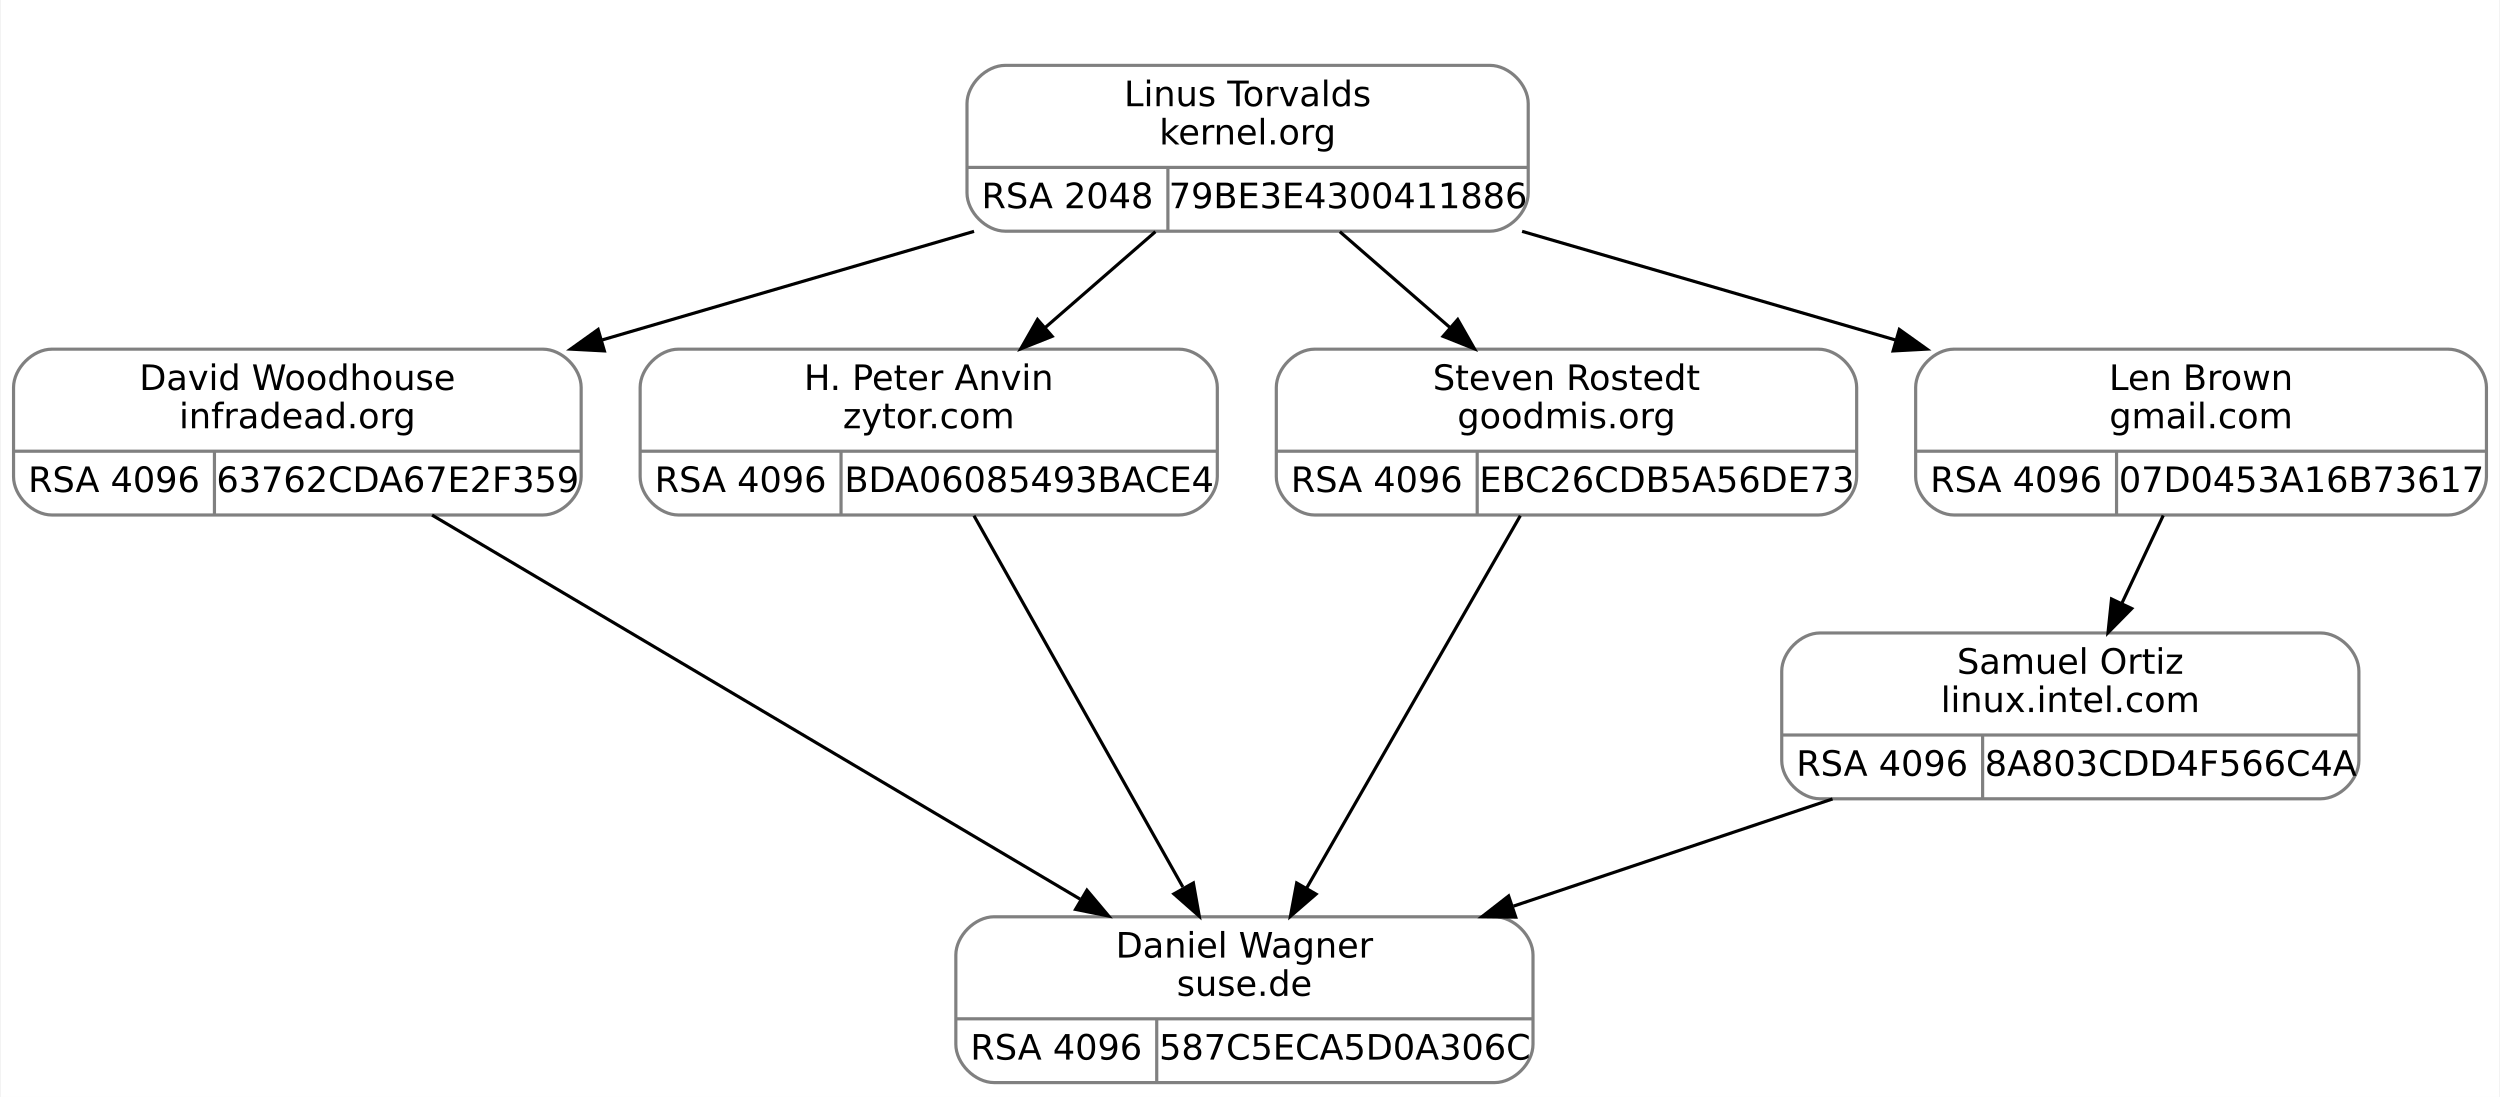
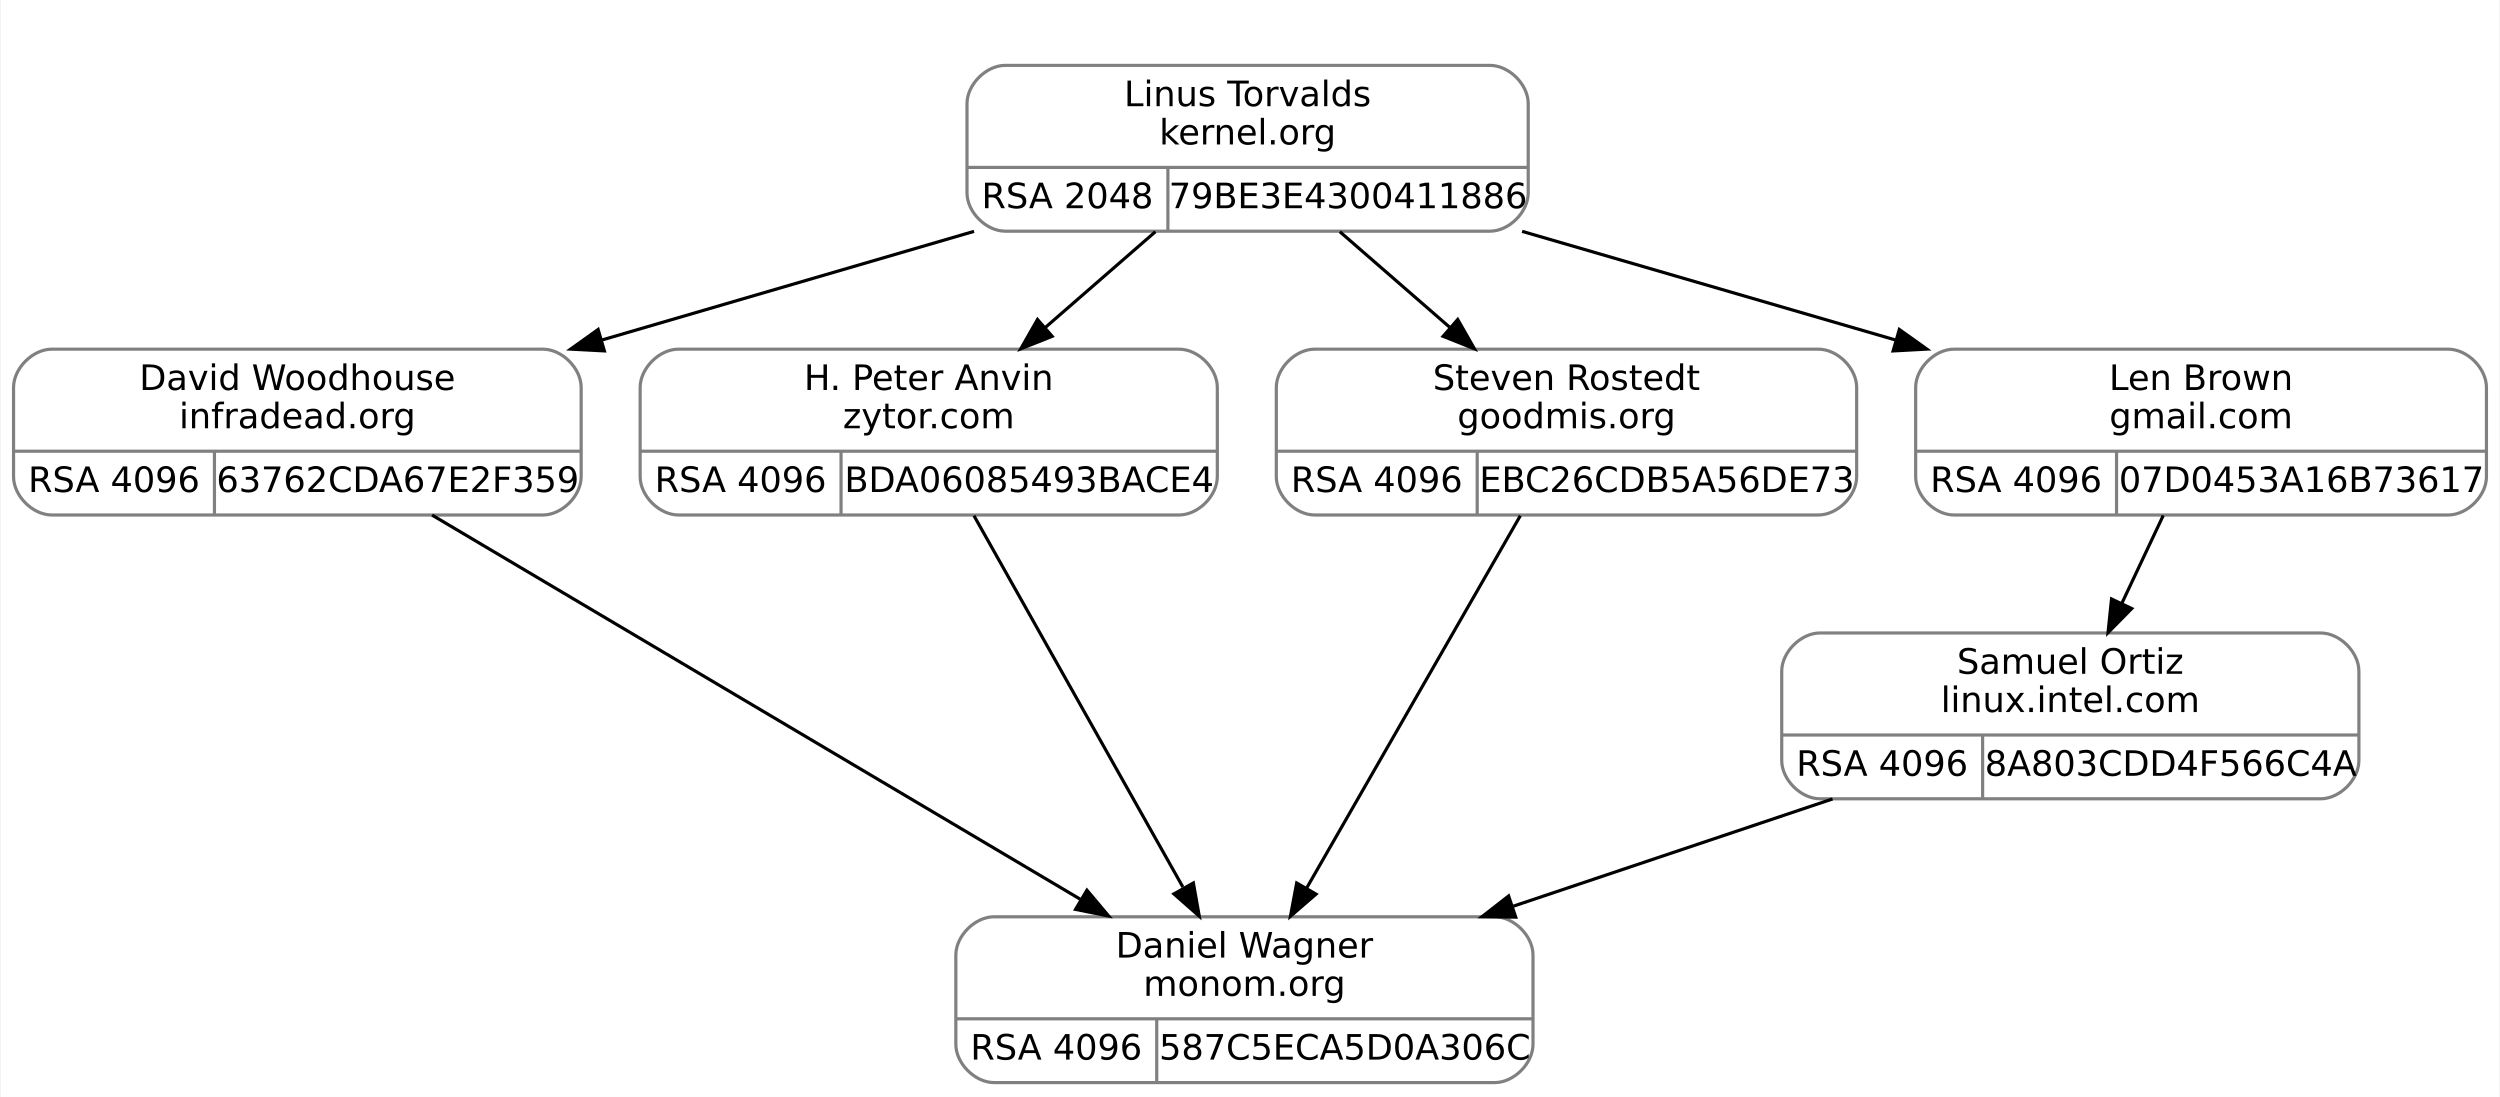
<svg xmlns="http://www.w3.org/2000/svg" width="784pt" height="344pt" viewBox="0.00 0.00 783.50 344.00">
  <g id="graph0" class="graph" transform="scale(1 1) rotate(0) translate(4 340)">
    <polygon fill="white" stroke="transparent" points="-4,4 -4,-340 779.5,-340 779.5,4 -4,4" />
    <g id="clust1" class="cluster">
      <polygon fill="none" stroke="white" points="291,-259 291,-328 483,-328 483,-259 291,-259" />
    </g>
    <g id="node1" class="node">
      <path fill="none" stroke="gray" d="M12,-178.5C12,-178.5 166,-178.5 166,-178.5 172,-178.5 178,-184.5 178,-190.5 178,-190.5 178,-218.5 178,-218.5 178,-224.5 172,-230.5 166,-230.5 166,-230.5 12,-230.5 12,-230.5 6,-230.5 0,-224.5 0,-218.5 0,-218.5 0,-190.5 0,-190.5 0,-184.5 6,-178.5 12,-178.5" />
      <text text-anchor="middle" x="89" y="-217.7" font-family="droid sans,dejavu sans,helvetica" font-size="11.00">David Woodhouse</text>
      <text text-anchor="middle" x="89" y="-205.7" font-family="droid sans,dejavu sans,helvetica" font-size="11.00">infradead.org</text>
      <polyline fill="none" stroke="gray" points="0,-198.5 178,-198.5 " />
      <text text-anchor="middle" x="31.5" y="-185.7" font-family="droid sans,dejavu sans,helvetica" font-size="11.00">RSA 4096</text>
      <polyline fill="none" stroke="gray" points="63,-178.5 63,-198.5 " />
      <text text-anchor="middle" x="120.5" y="-185.7" font-family="droid sans,dejavu sans,helvetica" font-size="11.00">63762CDA67E2F359</text>
    </g>
    <g id="node3" class="node">
      <path fill="none" stroke="gray" d="M307.5,-0.5C307.5,-0.5 464.5,-0.5 464.5,-0.5 470.5,-0.5 476.5,-6.5 476.5,-12.5 476.5,-12.5 476.5,-40.5 476.5,-40.5 476.5,-46.5 470.5,-52.5 464.5,-52.5 464.5,-52.5 307.5,-52.5 307.5,-52.5 301.5,-52.5 295.5,-46.5 295.5,-40.5 295.5,-40.5 295.5,-12.5 295.5,-12.5 295.5,-6.5 301.5,-0.5 307.5,-0.5" />
      <text text-anchor="middle" x="386" y="-39.7" font-family="droid sans,dejavu sans,helvetica" font-size="11.00">Daniel Wagner</text>
-       <text text-anchor="middle" x="386" y="-27.7" font-family="droid sans,dejavu sans,helvetica" font-size="11.00">suse.de</text>
+       <text text-anchor="middle" x="386" y="-27.7" font-family="droid sans,dejavu sans,helvetica" font-size="11.00">monom.org</text>
      <polyline fill="none" stroke="gray" points="295.5,-20.5 476.5,-20.5 " />
      <text text-anchor="middle" x="327" y="-7.7" font-family="droid sans,dejavu sans,helvetica" font-size="11.00">RSA 4096</text>
      <polyline fill="none" stroke="gray" points="358.5,-0.5 358.5,-20.5 " />
      <text text-anchor="middle" x="417.5" y="-7.7" font-family="droid sans,dejavu sans,helvetica" font-size="11.00">587C5ECA5D0A306C</text>
    </g>
    <g id="edge2" class="edge">
      <path fill="none" stroke="black" d="M131.24,-178.47C184.75,-146.76 276.91,-92.14 334.49,-58.02" />
      <polygon fill="black" stroke="black" points="336.61,-60.84 343.43,-52.73 333.04,-54.82 336.61,-60.84" />
    </g>
    <g id="node2" class="node">
      <path fill="none" stroke="gray" d="M311,-267.5C311,-267.5 463,-267.5 463,-267.5 469,-267.5 475,-273.5 475,-279.5 475,-279.5 475,-307.5 475,-307.5 475,-313.5 469,-319.5 463,-319.5 463,-319.5 311,-319.5 311,-319.5 305,-319.5 299,-313.5 299,-307.5 299,-307.5 299,-279.5 299,-279.5 299,-273.5 305,-267.5 311,-267.5" />
      <text text-anchor="middle" x="387" y="-306.7" font-family="droid sans,dejavu sans,helvetica" font-size="11.00">Linus Torvalds</text>
      <text text-anchor="middle" x="387" y="-294.7" font-family="droid sans,dejavu sans,helvetica" font-size="11.00">kernel.org</text>
      <polyline fill="none" stroke="gray" points="299,-287.5 475,-287.5 " />
      <text text-anchor="middle" x="330.5" y="-274.7" font-family="droid sans,dejavu sans,helvetica" font-size="11.00">RSA 2048</text>
      <polyline fill="none" stroke="gray" points="362,-267.5 362,-287.5 " />
      <text text-anchor="middle" x="418.5" y="-274.7" font-family="droid sans,dejavu sans,helvetica" font-size="11.00">79BE3E4300411886</text>
    </g>
    <g id="edge1" class="edge">
      <path fill="none" stroke="black" d="M301.21,-267.45C264.75,-256.81 222.09,-244.35 184.62,-233.41" />
      <polygon fill="black" stroke="black" points="185.28,-229.96 174.7,-230.52 183.32,-236.68 185.28,-229.96" />
    </g>
    <g id="node4" class="node">
      <path fill="none" stroke="gray" d="M208.5,-178.5C208.5,-178.5 365.5,-178.5 365.5,-178.5 371.5,-178.5 377.5,-184.5 377.5,-190.5 377.5,-190.5 377.5,-218.5 377.5,-218.5 377.5,-224.5 371.5,-230.5 365.5,-230.5 365.5,-230.5 208.5,-230.5 208.5,-230.5 202.5,-230.5 196.5,-224.5 196.5,-218.5 196.5,-218.5 196.5,-190.5 196.5,-190.5 196.5,-184.5 202.5,-178.5 208.5,-178.5" />
      <text text-anchor="middle" x="287" y="-217.7" font-family="droid sans,dejavu sans,helvetica" font-size="11.00">H. Peter Anvin</text>
      <text text-anchor="middle" x="287" y="-205.7" font-family="droid sans,dejavu sans,helvetica" font-size="11.00">zytor.com</text>
      <polyline fill="none" stroke="gray" points="196.5,-198.5 377.5,-198.5 " />
      <text text-anchor="middle" x="228" y="-185.7" font-family="droid sans,dejavu sans,helvetica" font-size="11.00">RSA 4096</text>
      <polyline fill="none" stroke="gray" points="259.5,-178.5 259.5,-198.5 " />
      <text text-anchor="middle" x="318.5" y="-185.7" font-family="droid sans,dejavu sans,helvetica" font-size="11.00">BDA06085493BACE4</text>
    </g>
    <g id="edge3" class="edge">
      <path fill="none" stroke="black" d="M358.08,-267.34C347.3,-257.96 334.92,-247.19 323.54,-237.29" />
      <polygon fill="black" stroke="black" points="325.7,-234.53 315.86,-230.61 321.11,-239.81 325.7,-234.53" />
    </g>
    <g id="node5" class="node">
      <path fill="none" stroke="gray" d="M408,-178.5C408,-178.5 566,-178.5 566,-178.5 572,-178.5 578,-184.5 578,-190.5 578,-190.5 578,-218.5 578,-218.5 578,-224.5 572,-230.5 566,-230.5 566,-230.5 408,-230.5 408,-230.5 402,-230.5 396,-224.5 396,-218.5 396,-218.5 396,-190.5 396,-190.5 396,-184.5 402,-178.5 408,-178.5" />
      <text text-anchor="middle" x="487" y="-217.7" font-family="droid sans,dejavu sans,helvetica" font-size="11.00">Steven Rostedt</text>
      <text text-anchor="middle" x="487" y="-205.7" font-family="droid sans,dejavu sans,helvetica" font-size="11.00">goodmis.org</text>
      <polyline fill="none" stroke="gray" points="396,-198.5 578,-198.5 " />
      <text text-anchor="middle" x="427.5" y="-185.7" font-family="droid sans,dejavu sans,helvetica" font-size="11.00">RSA 4096</text>
      <polyline fill="none" stroke="gray" points="459,-178.5 459,-198.5 " />
      <text text-anchor="middle" x="518.5" y="-185.7" font-family="droid sans,dejavu sans,helvetica" font-size="11.00">EBC26CDB5A56DE73</text>
    </g>
    <g id="edge5" class="edge">
      <path fill="none" stroke="black" d="M415.92,-267.34C426.7,-257.96 439.08,-247.19 450.46,-237.29" />
      <polygon fill="black" stroke="black" points="452.89,-239.81 458.14,-230.61 448.3,-234.53 452.89,-239.81" />
    </g>
    <g id="node6" class="node">
      <path fill="none" stroke="gray" d="M608.5,-178.5C608.5,-178.5 763.5,-178.5 763.5,-178.5 769.5,-178.5 775.5,-184.5 775.5,-190.5 775.5,-190.5 775.5,-218.5 775.5,-218.5 775.5,-224.5 769.5,-230.5 763.5,-230.5 763.5,-230.5 608.5,-230.5 608.5,-230.5 602.5,-230.5 596.5,-224.5 596.5,-218.5 596.5,-218.5 596.5,-190.5 596.5,-190.5 596.5,-184.5 602.5,-178.5 608.5,-178.5" />
      <text text-anchor="middle" x="686" y="-217.7" font-family="droid sans,dejavu sans,helvetica" font-size="11.00">Len Brown</text>
      <text text-anchor="middle" x="686" y="-205.7" font-family="droid sans,dejavu sans,helvetica" font-size="11.00">gmail.com</text>
      <polyline fill="none" stroke="gray" points="596.5,-198.5 775.5,-198.5 " />
      <text text-anchor="middle" x="628" y="-185.7" font-family="droid sans,dejavu sans,helvetica" font-size="11.00">RSA 4096</text>
      <polyline fill="none" stroke="gray" points="659.5,-178.5 659.5,-198.5 " />
      <text text-anchor="middle" x="717.5" y="-185.7" font-family="droid sans,dejavu sans,helvetica" font-size="11.00">07D0453A16B73617</text>
    </g>
    <g id="edge7" class="edge">
      <path fill="none" stroke="black" d="M473.08,-267.45C509.67,-256.81 552.47,-244.35 590.06,-233.41" />
      <polygon fill="black" stroke="black" points="591.38,-236.68 600.01,-230.52 589.43,-229.95 591.38,-236.68" />
    </g>
    <g id="edge4" class="edge">
      <path fill="none" stroke="black" d="M301.18,-178.28C318.39,-147.7 347.46,-96.01 366.7,-61.82" />
      <polygon fill="black" stroke="black" points="369.99,-63.1 371.84,-52.67 363.89,-59.67 369.99,-63.1" />
    </g>
    <g id="edge6" class="edge">
      <path fill="none" stroke="black" d="M472.53,-178.28C454.9,-147.57 425.06,-95.57 405.44,-61.38" />
      <polygon fill="black" stroke="black" points="408.46,-59.6 400.44,-52.67 402.39,-63.09 408.46,-59.6" />
    </g>
    <g id="node7" class="node">
      <path fill="none" stroke="gray" d="M566.5,-89.5C566.5,-89.5 723.5,-89.5 723.5,-89.5 729.5,-89.5 735.5,-95.5 735.5,-101.5 735.5,-101.5 735.5,-129.5 735.5,-129.5 735.5,-135.5 729.5,-141.5 723.5,-141.5 723.5,-141.5 566.5,-141.5 566.5,-141.5 560.5,-141.5 554.5,-135.5 554.5,-129.5 554.5,-129.5 554.5,-101.5 554.5,-101.5 554.5,-95.5 560.5,-89.5 566.5,-89.5" />
      <text text-anchor="middle" x="645" y="-128.7" font-family="droid sans,dejavu sans,helvetica" font-size="11.00">Samuel Ortiz</text>
      <text text-anchor="middle" x="645" y="-116.7" font-family="droid sans,dejavu sans,helvetica" font-size="11.00">linux.intel.com</text>
      <polyline fill="none" stroke="gray" points="554.5,-109.5 735.5,-109.5 " />
      <text text-anchor="middle" x="586" y="-96.7" font-family="droid sans,dejavu sans,helvetica" font-size="11.00">RSA 4096</text>
      <polyline fill="none" stroke="gray" points="617.5,-89.5 617.5,-109.5 " />
      <text text-anchor="middle" x="676.5" y="-96.7" font-family="droid sans,dejavu sans,helvetica" font-size="11.00">8A803CDD4F566C4A</text>
    </g>
    <g id="edge8" class="edge">
      <path fill="none" stroke="black" d="M674.14,-178.34C670.1,-169.77 665.52,-160.04 661.2,-150.88" />
      <polygon fill="black" stroke="black" points="664.26,-149.16 656.83,-141.61 657.93,-152.15 664.26,-149.16" />
    </g>
    <g id="edge9" class="edge">
      <path fill="none" stroke="black" d="M570.43,-89.45C539.15,-78.94 502.61,-66.67 470.35,-55.83" />
      <polygon fill="black" stroke="black" points="471.08,-52.39 460.49,-52.52 468.85,-59.02 471.08,-52.39" />
    </g>
  </g>
</svg>
